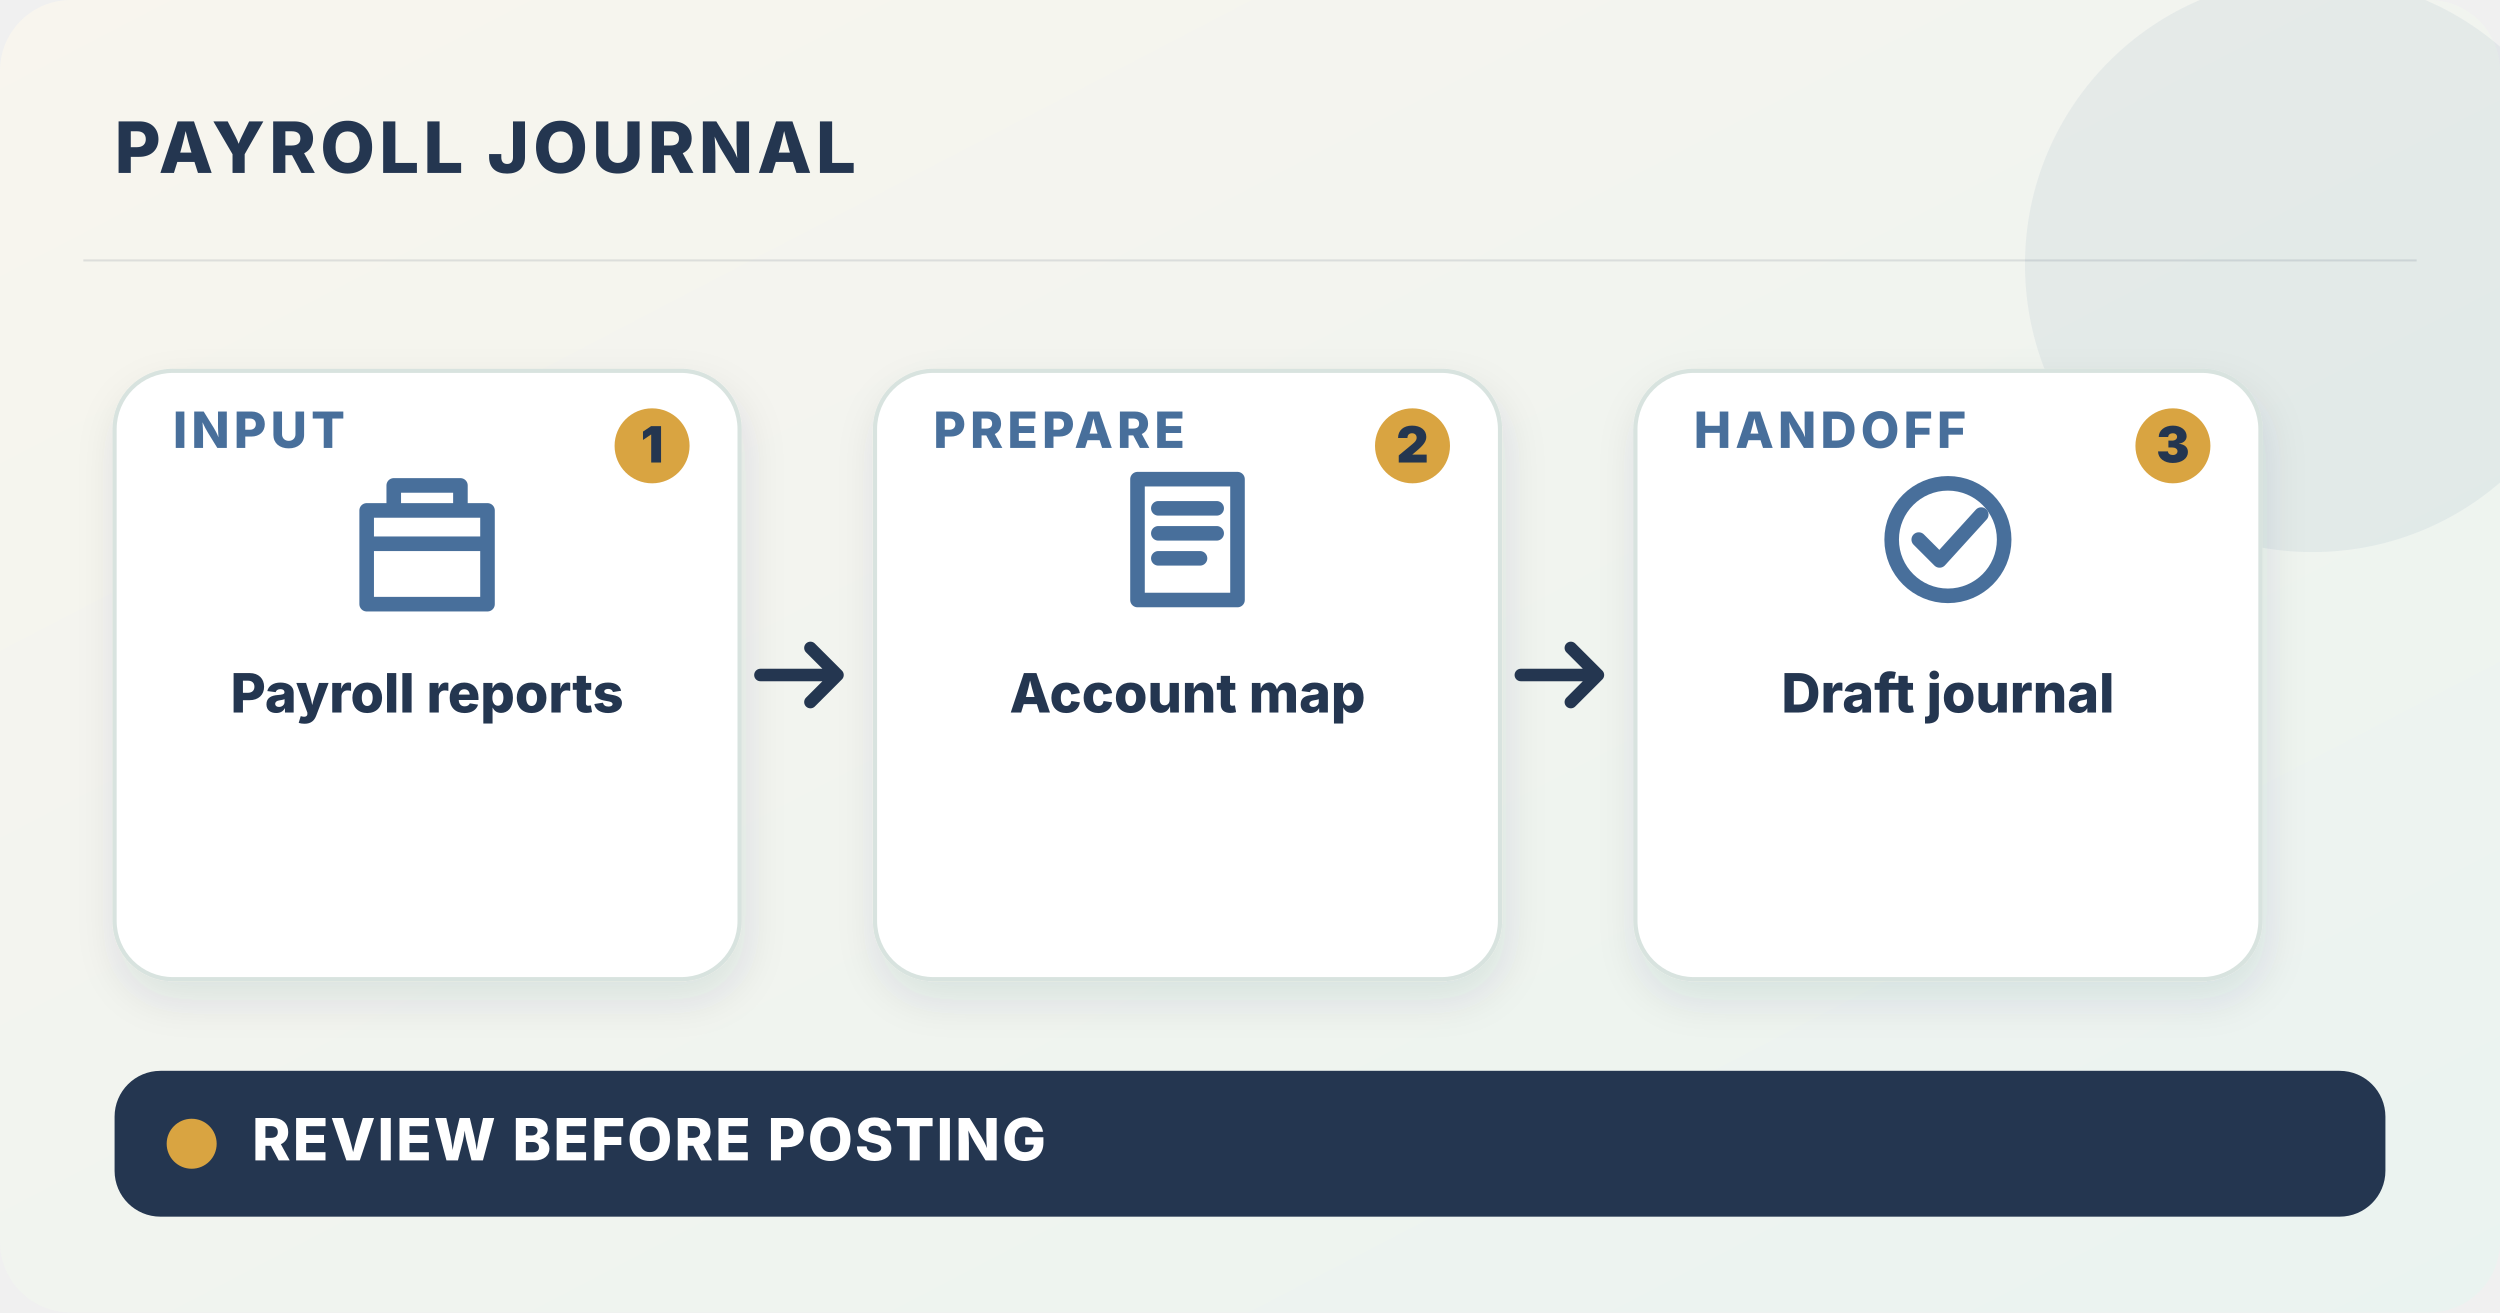
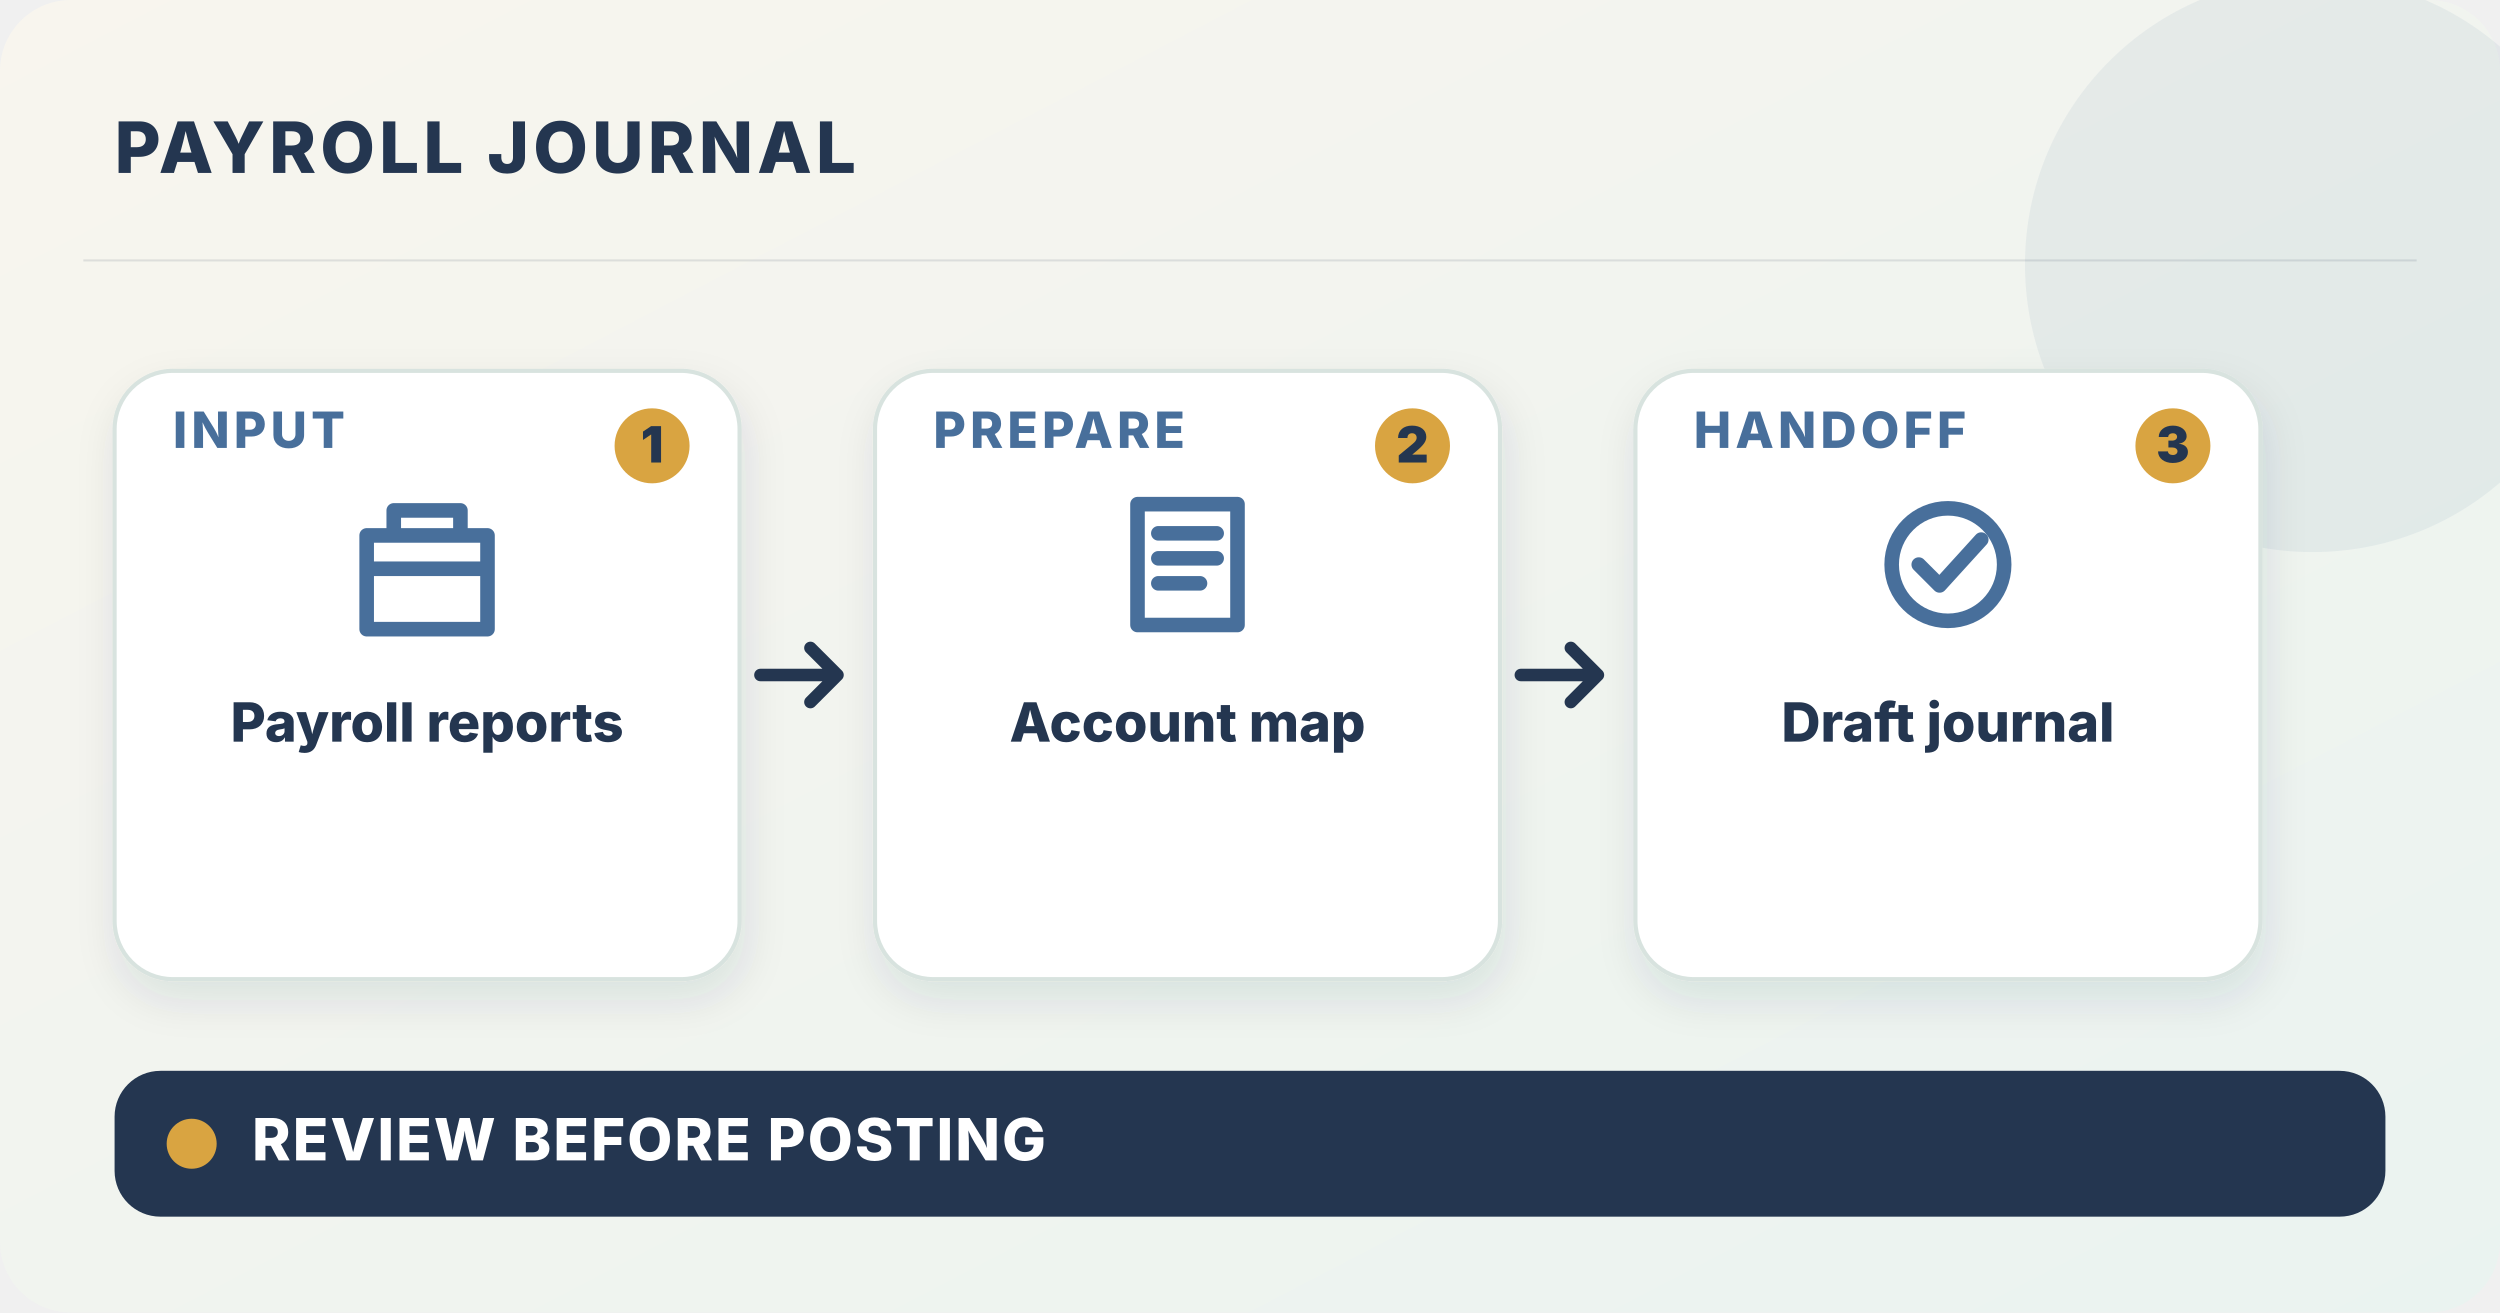
<svg xmlns="http://www.w3.org/2000/svg" viewBox="0 0 1200 630" role="img" aria-labelledby="title desc">
  <defs>
    <linearGradient id="bg" x1="0" y1="0" x2="1" y2="1">
      <stop stop-color="#F8F5EE" />
      <stop offset="1" stop-color="#EAF3F0" />
    </linearGradient>
    <filter id="shadow" x="-20%" y="-20%" width="140%" height="160%">
      <feDropShadow dy="9" stdDeviation="10" flood-color="#243650" flood-opacity=".10" />
    </filter>
    <style>.title{font:800 34px Inter,Arial,sans-serif;letter-spacing:2px;fill:#243650}.meta{font:800 24px Inter,Arial,sans-serif;letter-spacing:2px;fill:#486F9B}.step{font:800 26px Inter,Arial,sans-serif;fill:#243650}.card{fill:#fff;stroke:#D8E3DF;stroke-width:2;filter:url(#shadow)}.icon{fill:none;stroke:#486F9B;stroke-width:7;stroke-linecap:round;stroke-linejoin:round}.arrow{fill:none;stroke:#243650;stroke-width:6;stroke-linecap:round;stroke-linejoin:round}.num-bg{fill:#D9A441}.num{font:900 24px Inter,Arial,sans-serif;fill:#243650}.note{font:800 28px Inter,Arial,sans-serif;letter-spacing:1px;fill:#fff}</style>
  </defs>
  <rect width="1200" height="630" rx="34" fill="url(#bg)" />
  <circle cx="1110" cy="127" r="138" fill="#486F9B" opacity=".08" />
  <path d="M40 125h1120" stroke="#243650" stroke-opacity=".12" />
  <text x="55" y="83" class="title">PAYROLL JOURNAL</text>
  <g>
    <rect x="55" y="178" width="300" height="292" rx="28" class="card" />
    <text x="83" y="215" class="meta">INPUT</text>
-     <g class="icon" transform="translate(0 4)">
+     <g class="icon" transform="translate(0 16)">
      <path d="M176 241h58v45h-58z M189 241v-12h32v12 M176 257h58" />
    </g>
-     <text x="205" y="326" text-anchor="middle" transform="translate(0 16)" class="step">Payroll reports</text>
+     <text x="205" y="326" text-anchor="middle" transform="translate(0 30)" class="step">Payroll reports</text>
    <circle cx="313" cy="214" r="18" class="num-bg" />
    <text x="313" y="222" text-anchor="middle" class="num">1</text>
  </g>
  <g>
    <rect x="420" y="178" width="300" height="292" rx="28" class="card" />
    <text x="448" y="215" class="meta">PREPARE</text>
-     <g class="icon" transform="translate(0 4)">
+     <g class="icon" transform="translate(0 16)">
      <path d="M546 226h48v58h-48z M556 240h28 M556 252h28 M556 264h20" />
    </g>
-     <text x="570" y="326" text-anchor="middle" transform="translate(0 16)" class="step">Account map</text>
+     <text x="570" y="326" text-anchor="middle" transform="translate(0 30)" class="step">Account map</text>
    <circle cx="678" cy="214" r="18" class="num-bg" />
    <text x="678" y="222" text-anchor="middle" class="num">2</text>
  </g>
  <g>
    <rect x="785" y="178" width="300" height="292" rx="28" class="card" />
    <text x="813" y="215" class="meta">HANDOFF</text>
-     <g class="icon" transform="translate(0 4)">
+     <g class="icon" transform="translate(0 16)">
      <circle cx="935" cy="255" r="27" />
      <path d="M921 255l10 10 20-22" />
    </g>
-     <text x="935" y="326" text-anchor="middle" transform="translate(0 16)" class="step">Draft journal</text>
+     <text x="935" y="326" text-anchor="middle" transform="translate(0 30)" class="step">Draft journal</text>
    <circle cx="1043" cy="214" r="18" class="num-bg" />
    <text x="1043" y="222" text-anchor="middle" class="num">3</text>
  </g>
  <path d="M365 324h37m-13-13 13 13-13 13 M730 324h37m-13-13 13 13-13 13" class="arrow" />
  <rect x="55" y="514" width="1090" height="70" rx="22" fill="#243650" />
  <circle cx="92" cy="549" r="12" fill="#D9A441" />
  <text x="121" y="557" class="note">REVIEW BEFORE POSTING</text>
</svg>
